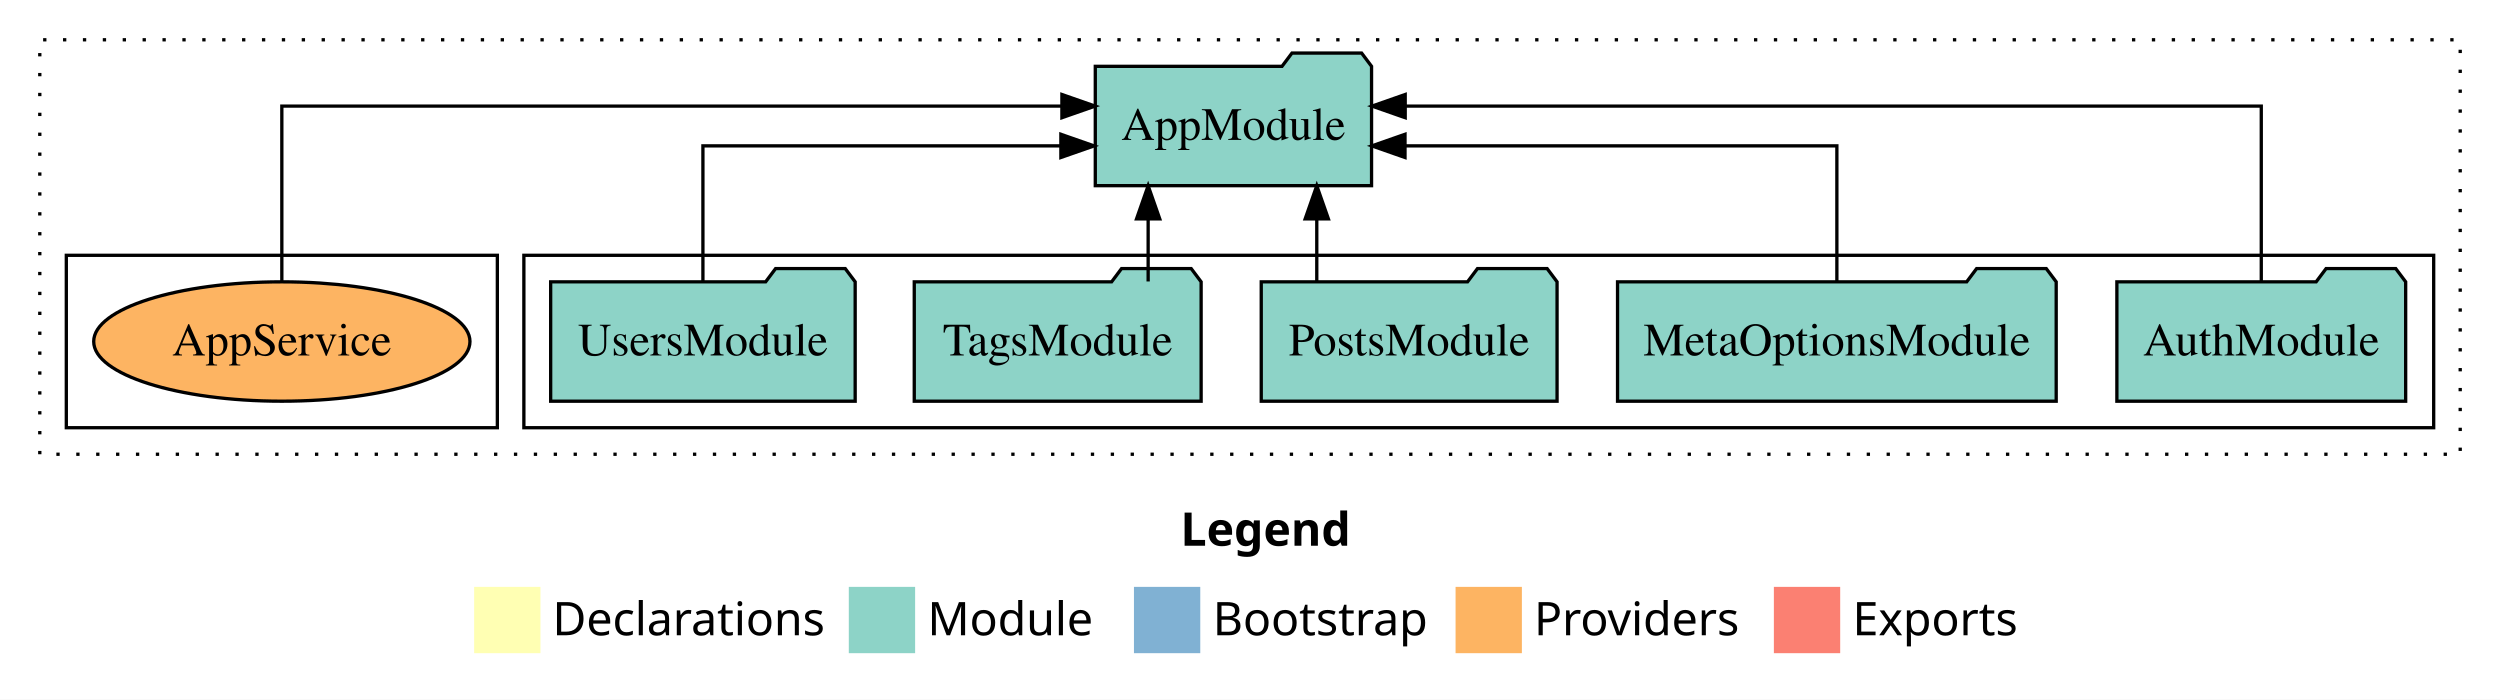
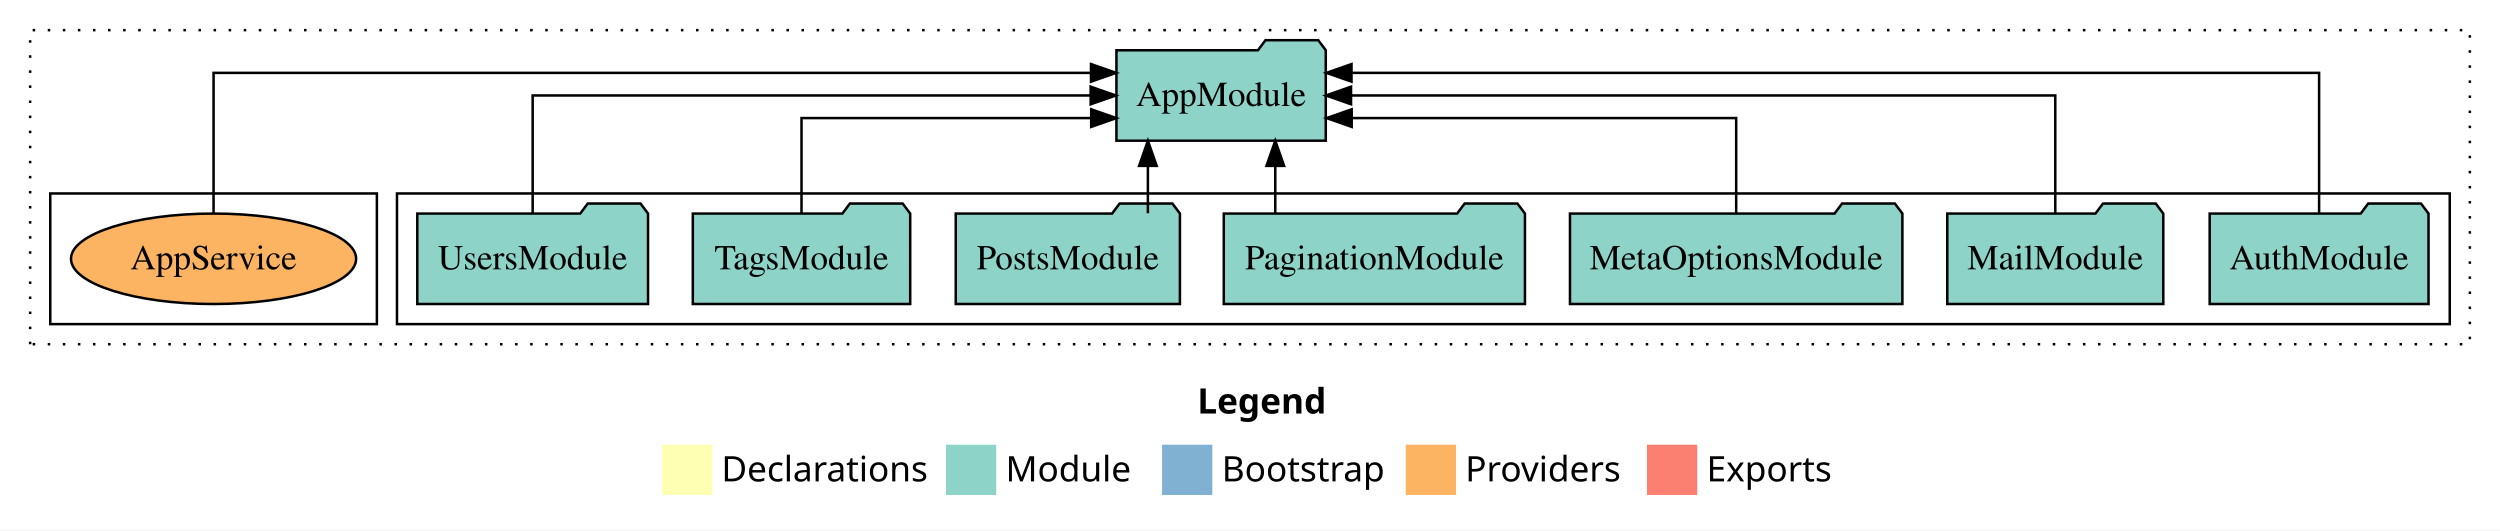
- <svg xmlns="http://www.w3.org/2000/svg" width="754pt" height="211pt" viewBox="0.00 0.00 754.00 211.00">
+ <svg xmlns="http://www.w3.org/2000/svg" width="995pt" height="211pt" viewBox="0.00 0.00 995.00 211.00">
  <g id="graph0" class="graph" transform="scale(1 1) rotate(0) translate(4 207)">
-     <polygon fill="white" stroke="transparent" points="-4,4 -4,-207 750,-207 750,4 -4,4" />
-     <text text-anchor="start" x="352.01" y="-42.4" font-family="Times-12" font-weight="bold" font-size="14.00">Legend</text>
-     <polygon fill="#ffffb3" stroke="transparent" points="139,-10 139,-30 159,-30 159,-10 139,-10" />
-     <text text-anchor="start" x="162.63" y="-15.4" font-family="Times-12" font-size="14.00">  Declarations</text>
-     <polygon fill="#8dd3c7" stroke="transparent" points="252,-10 252,-30 272,-30 272,-10 252,-10" />
-     <text text-anchor="start" x="275.73" y="-15.4" font-family="Times-12" font-size="14.00">  Module</text>
-     <polygon fill="#80b1d3" stroke="transparent" points="338,-10 338,-30 358,-30 358,-10 338,-10" />
-     <text text-anchor="start" x="361.78" y="-15.4" font-family="Times-12" font-size="14.00">  Bootstrap</text>
-     <polygon fill="#fdb462" stroke="transparent" points="435,-10 435,-30 455,-30 455,-10 435,-10" />
-     <text text-anchor="start" x="458.67" y="-15.4" font-family="Times-12" font-size="14.00">  Providers</text>
-     <polygon fill="#fb8072" stroke="transparent" points="531,-10 531,-30 551,-30 551,-10 531,-10" />
-     <text text-anchor="start" x="554.73" y="-15.4" font-family="Times-12" font-size="14.00">  Exports</text>
+     <polygon fill="white" stroke="transparent" points="-4,4 -4,-207 991,-207 991,4 -4,4" />
+     <text text-anchor="start" x="472.51" y="-42.4" font-family="Times-12" font-weight="bold" font-size="14.00">Legend</text>
+     <polygon fill="#ffffb3" stroke="transparent" points="259.5,-10 259.5,-30 279.5,-30 279.5,-10 259.5,-10" />
+     <text text-anchor="start" x="283.13" y="-15.4" font-family="Times-12" font-size="14.00">  Declarations</text>
+     <polygon fill="#8dd3c7" stroke="transparent" points="372.5,-10 372.5,-30 392.5,-30 392.5,-10 372.5,-10" />
+     <text text-anchor="start" x="396.23" y="-15.4" font-family="Times-12" font-size="14.00">  Module</text>
+     <polygon fill="#80b1d3" stroke="transparent" points="458.5,-10 458.5,-30 478.5,-30 478.5,-10 458.5,-10" />
+     <text text-anchor="start" x="482.28" y="-15.4" font-family="Times-12" font-size="14.00">  Bootstrap</text>
+     <polygon fill="#fdb462" stroke="transparent" points="555.5,-10 555.5,-30 575.5,-30 575.5,-10 555.5,-10" />
+     <text text-anchor="start" x="579.17" y="-15.4" font-family="Times-12" font-size="14.00">  Providers</text>
+     <polygon fill="#fb8072" stroke="transparent" points="651.5,-10 651.5,-30 671.5,-30 671.5,-10 651.5,-10" />
+     <text text-anchor="start" x="675.23" y="-15.4" font-family="Times-12" font-size="14.00">  Exports</text>
    <g id="clust1" class="cluster">
-       <polygon fill="none" stroke="black" stroke-dasharray="1,5" points="8,-70 8,-195 738,-195 738,-70 8,-70" />
+       <polygon fill="none" stroke="black" stroke-dasharray="1,5" points="8,-70 8,-195 979,-195 979,-70 8,-70" />
    </g>
    <g id="clust3" class="cluster">
-       <polygon fill="none" stroke="black" points="154,-78 154,-130 730,-130 730,-78 154,-78" />
+       <polygon fill="none" stroke="black" points="154,-78 154,-130 971,-130 971,-78 154,-78" />
    </g>
    <g id="clust6" class="cluster">
      <polygon fill="none" stroke="black" points="16,-78 16,-130 146,-130 146,-78 16,-78" />
    </g>
    <g id="node1" class="node">
-       <polygon fill="#8dd3c7" stroke="black" points="721.55,-122 718.55,-126 697.55,-126 694.55,-122 634.45,-122 634.45,-86 721.55,-86 721.55,-122" />
-       <text text-anchor="middle" x="678" y="-99.8" font-family="Times,serif" font-size="14.00">AuthModule</text>
+       <polygon fill="#8dd3c7" stroke="black" points="962.55,-122 959.55,-126 938.55,-126 935.55,-122 875.45,-122 875.45,-86 962.55,-86 962.55,-122" />
+       <text text-anchor="middle" x="919" y="-99.8" font-family="Times,serif" font-size="14.00">AuthModule</text>
    </g>
-     <g id="node6" class="node">
-       <polygon fill="#8dd3c7" stroke="black" points="409.66,-187 406.66,-191 385.66,-191 382.66,-187 326.34,-187 326.34,-151 409.66,-151 409.66,-187" />
-       <text text-anchor="middle" x="368" y="-164.8" font-family="Times,serif" font-size="14.00">AppModule</text>
+     <g id="node8" class="node">
+       <polygon fill="#8dd3c7" stroke="black" points="523.66,-187 520.66,-191 499.66,-191 496.66,-187 440.34,-187 440.34,-151 523.66,-151 523.66,-187" />
+       <text text-anchor="middle" x="482" y="-164.8" font-family="Times,serif" font-size="14.00">AppModule</text>
    </g>
    <g id="edge1" class="edge">
-       <path fill="none" stroke="black" d="M678,-122.28C678,-143.32 678,-175 678,-175 678,-175 419.81,-175 419.81,-175" />
-       <polygon fill="black" stroke="black" points="419.81,-171.5 409.81,-175 419.81,-178.5 419.81,-171.5" />
+       <path fill="none" stroke="black" d="M919,-122.29C919,-144.21 919,-178 919,-178 919,-178 533.9,-178 533.9,-178" />
+       <polygon fill="black" stroke="black" points="533.9,-174.5 523.9,-178 533.9,-181.5 533.9,-174.5" />
    </g>
    <g id="node2" class="node">
-       <polygon fill="#8dd3c7" stroke="black" points="616.15,-122 613.15,-126 592.15,-126 589.15,-122 483.85,-122 483.85,-86 616.15,-86 616.15,-122" />
-       <text text-anchor="middle" x="550" y="-99.8" font-family="Times,serif" font-size="14.00">MetaOptionsModule</text>
+       <polygon fill="#8dd3c7" stroke="black" points="856.99,-122 853.99,-126 832.99,-126 829.99,-122 771.01,-122 771.01,-86 856.99,-86 856.99,-122" />
+       <text text-anchor="middle" x="814" y="-99.8" font-family="Times,serif" font-size="14.00">MailModule</text>
    </g>
    <g id="edge2" class="edge">
-       <path fill="none" stroke="black" d="M550,-122.02C550,-139.37 550,-163 550,-163 550,-163 419.75,-163 419.75,-163" />
-       <polygon fill="black" stroke="black" points="419.75,-159.5 409.75,-163 419.75,-166.5 419.75,-159.5" />
+       <path fill="none" stroke="black" d="M814,-122.11C814,-141.34 814,-169 814,-169 814,-169 533.71,-169 533.71,-169" />
+       <polygon fill="black" stroke="black" points="533.71,-165.5 523.71,-169 533.71,-172.5 533.71,-165.5" />
    </g>
    <g id="node3" class="node">
+       <polygon fill="#8dd3c7" stroke="black" points="753.15,-122 750.15,-126 729.15,-126 726.15,-122 620.85,-122 620.85,-86 753.15,-86 753.15,-122" />
+       <text text-anchor="middle" x="687" y="-99.8" font-family="Times,serif" font-size="14.00">MetaOptionsModule</text>
+     </g>
+     <g id="edge3" class="edge">
+       <path fill="none" stroke="black" d="M687,-122.03C687,-138.4 687,-160 687,-160 687,-160 533.98,-160 533.98,-160" />
+       <polygon fill="black" stroke="black" points="533.98,-156.5 523.98,-160 533.98,-163.5 533.98,-156.5" />
+     </g>
+     <g id="node4" class="node">
+       <polygon fill="#8dd3c7" stroke="black" points="602.93,-122 599.93,-126 578.93,-126 575.93,-122 483.07,-122 483.07,-86 602.93,-86 602.93,-122" />
+       <text text-anchor="middle" x="543" y="-99.8" font-family="Times,serif" font-size="14.00">PaginationModule</text>
+     </g>
+     <g id="edge4" class="edge">
+       <path fill="none" stroke="black" d="M503.56,-122.11C503.56,-122.11 503.56,-140.99 503.56,-140.99" />
+       <polygon fill="black" stroke="black" points="500.06,-140.99 503.56,-150.99 507.06,-140.99 500.06,-140.99" />
+     </g>
+     <g id="node5" class="node">
      <polygon fill="#8dd3c7" stroke="black" points="465.61,-122 462.61,-126 441.61,-126 438.61,-122 376.39,-122 376.39,-86 465.61,-86 465.61,-122" />
      <text text-anchor="middle" x="421" y="-99.8" font-family="Times,serif" font-size="14.00">PostsModule</text>
    </g>
-     <g id="edge3" class="edge">
-       <path fill="none" stroke="black" d="M393.14,-122.11C393.14,-122.11 393.14,-140.99 393.14,-140.99" />
-       <polygon fill="black" stroke="black" points="389.64,-140.99 393.14,-150.99 396.64,-140.99 389.64,-140.99" />
+     <g id="edge5" class="edge">
+       <path fill="none" stroke="black" d="M452.86,-122.11C452.86,-122.11 452.86,-140.99 452.86,-140.99" />
+       <polygon fill="black" stroke="black" points="449.36,-140.99 452.86,-150.99 456.36,-140.99 449.36,-140.99" />
    </g>
-     <g id="node4" class="node">
+     <g id="node6" class="node">
      <polygon fill="#8dd3c7" stroke="black" points="358.26,-122 355.26,-126 334.26,-126 331.26,-122 271.74,-122 271.74,-86 358.26,-86 358.26,-122" />
      <text text-anchor="middle" x="315" y="-99.8" font-family="Times,serif" font-size="14.00">TagsModule</text>
    </g>
-     <g id="edge4" class="edge">
-       <path fill="none" stroke="black" d="M342.28,-122.11C342.28,-122.11 342.28,-140.99 342.28,-140.99" />
-       <polygon fill="black" stroke="black" points="338.78,-140.99 342.28,-150.99 345.78,-140.99 338.78,-140.99" />
+     <g id="edge6" class="edge">
+       <path fill="none" stroke="black" d="M315,-122.03C315,-138.4 315,-160 315,-160 315,-160 430.29,-160 430.29,-160" />
+       <polygon fill="black" stroke="black" points="430.29,-163.5 440.29,-160 430.29,-156.5 430.29,-163.5" />
    </g>
-     <g id="node5" class="node">
+     <g id="node7" class="node">
      <polygon fill="#8dd3c7" stroke="black" points="253.92,-122 250.92,-126 229.92,-126 226.92,-122 162.08,-122 162.08,-86 253.92,-86 253.92,-122" />
      <text text-anchor="middle" x="208" y="-99.8" font-family="Times,serif" font-size="14.00">UsersModule</text>
    </g>
-     <g id="edge5" class="edge">
-       <path fill="none" stroke="black" d="M208,-122.02C208,-139.37 208,-163 208,-163 208,-163 315.96,-163 315.96,-163" />
-       <polygon fill="black" stroke="black" points="315.96,-166.5 325.96,-163 315.96,-159.5 315.96,-166.5" />
+     <g id="edge7" class="edge">
+       <path fill="none" stroke="black" d="M208,-122.11C208,-141.34 208,-169 208,-169 208,-169 430.09,-169 430.09,-169" />
+       <polygon fill="black" stroke="black" points="430.09,-172.5 440.09,-169 430.09,-165.5 430.09,-172.5" />
    </g>
-     <g id="node7" class="node">
+     <g id="node9" class="node">
      <ellipse fill="#fdb462" stroke="black" cx="81" cy="-104" rx="56.74" ry="18" />
      <text text-anchor="middle" x="81" y="-99.8" font-family="Times,serif" font-size="14.00">AppService</text>
    </g>
-     <g id="edge6" class="edge">
-       <path fill="none" stroke="black" d="M81,-122.28C81,-143.32 81,-175 81,-175 81,-175 316.27,-175 316.27,-175" />
-       <polygon fill="black" stroke="black" points="316.27,-178.5 326.27,-175 316.27,-171.5 316.27,-178.5" />
+     <g id="edge8" class="edge">
+       <path fill="none" stroke="black" d="M81,-122.29C81,-144.21 81,-178 81,-178 81,-178 430.22,-178 430.22,-178" />
+       <polygon fill="black" stroke="black" points="430.22,-181.5 440.22,-178 430.22,-174.5 430.22,-181.5" />
    </g>
  </g>
</svg>
